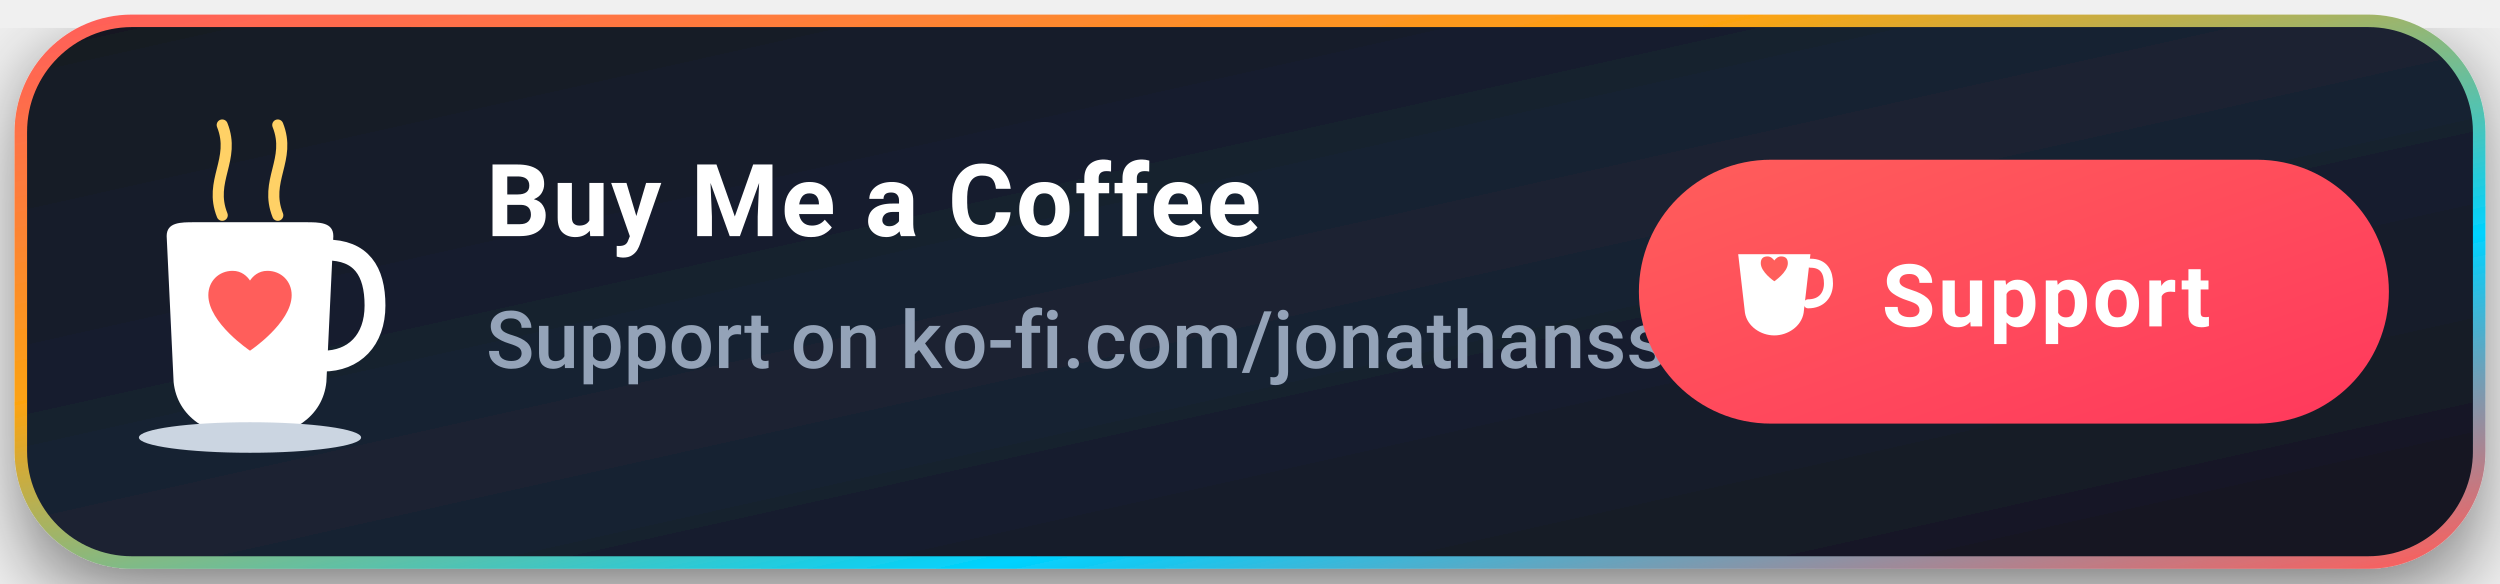
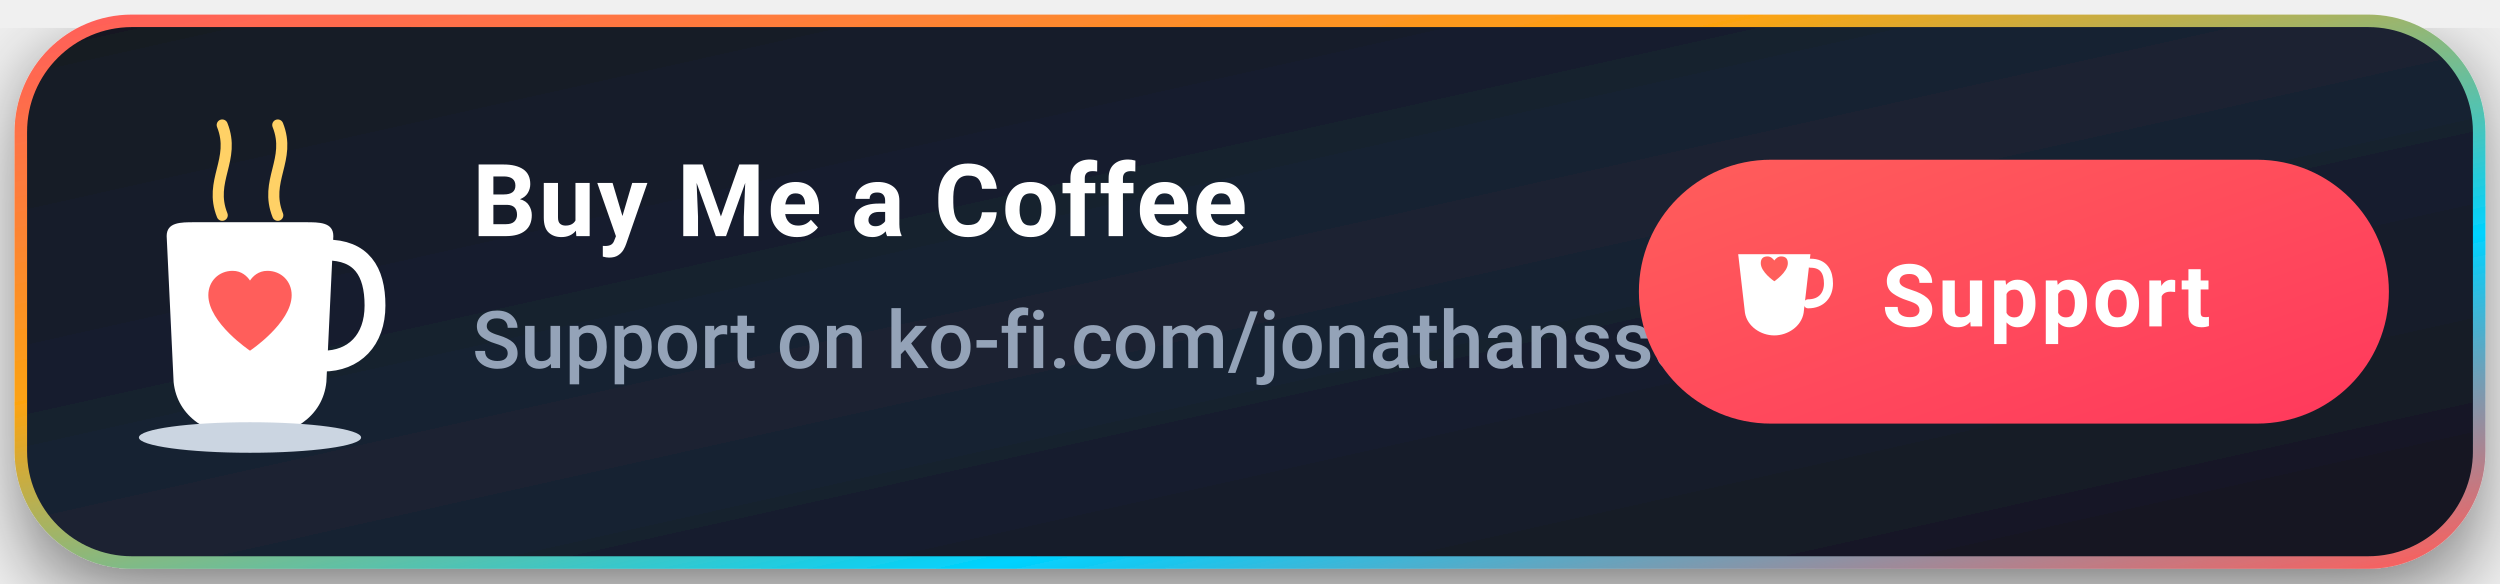
<svg xmlns="http://www.w3.org/2000/svg" viewBox="0 0 360 84" width="100%" height="100%">
  <defs>
    <linearGradient id="bgGrad" x1="0%" y1="0%" x2="100%" y2="100%">
      <stop offset="0%" stop-color="#141923" />
      <stop offset="50%" stop-color="#1a2233" />
      <stop offset="100%" stop-color="#121620" />
    </linearGradient>
    <linearGradient id="borderGrad" x1="0%" y1="0%" x2="100%" y2="100%">
      <stop offset="0%" stop-color="#FF5E5B" />
      <stop offset="35%" stop-color="#FCA311" />
      <stop offset="70%" stop-color="#00D2FF" />
      <stop offset="100%" stop-color="#FF5E5B" />
    </linearGradient>
    <linearGradient id="btnGrad" x1="0%" y1="0%" x2="100%" y2="100%">
      <stop offset="0%" stop-color="#FF5E5B" />
      <stop offset="100%" stop-color="#FF385C" />
    </linearGradient>
    <filter id="softShadow" x="-10%" y="-10%" width="120%" height="120%">
      <feDropShadow dx="0" dy="4" stdDeviation="6" flood-color="#000000" flood-opacity="0.5" />
    </filter>
    <style>
      /* Steam rising animation */
      @keyframes steam1 {
-         0% { transform: translateY(0px) scale(0.85); opacity: 0; }
+         0% { transform: translateY(0px); opacity: 0; }
        40% { opacity: 0.8; }
-         80% { transform: translateY(-7px) scale(1.1); opacity: 0.2; }
-         100% { transform: translateY(-12px) scale(1.25); opacity: 0; }
+         80% { transform: translateY(-7px); opacity: 0.2; }
+         100% { transform: translateY(-12px); opacity: 0; }
      }
      @keyframes steam2 {
-         0% { transform: translateY(0px) scale(0.85); opacity: 0; }
+         0% { transform: translateY(0px); opacity: 0; }
        40% { opacity: 0.85; }
-         80% { transform: translateY(-8px) scale(1.15); opacity: 0.25; }
-         100% { transform: translateY(-13px) scale(1.3); opacity: 0; }
+         80% { transform: translateY(-8px); opacity: 0.25; }
+         100% { transform: translateY(-13px); opacity: 0; }
      }

      /* Heart pulsing animation */
      @keyframes heartBeat {
        0%, 100% { transform: scale(1); }
-         15% { transform: scale(1.25); }
-         30% { transform: scale(1.08); }
-         45% { transform: scale(1.2); }
+         15% { transform: scale(1.22); }
+         30% { transform: scale(1.05); }
+         45% { transform: scale(1.18); }
        60% { transform: scale(1); }
      }

      /* Glowing border pulse */
      @keyframes borderPulse {
        0%, 100% { opacity: 0.6; }
        50% { opacity: 1; }
      }

-       /* Support button soft glow */
+       /* Support button soft glow - strictly no transform to prevent coordinate resets */
      @keyframes btnGlow {
-         0%, 100% { filter: drop-shadow(0 2px 5px rgba(255, 94, 91, 0.4)); transform: scale(1); }
-         50% { filter: drop-shadow(0 4px 12px rgba(255, 94, 91, 0.85)); transform: scale(1.02); }
+         0%, 100% { filter: drop-shadow(0 2px 4px rgba(255, 94, 91, 0.4)); opacity: 0.95; }
+         50% { filter: drop-shadow(0 0 10px rgba(255, 94, 91, 0.85)); opacity: 1; }
      }

      .steam-left {
-         transform-box: fill-box;
-         transform-origin: center;
        animation: steam1 2.2s infinite ease-out;
      }
      .steam-right {
-         transform-box: fill-box;
-         transform-origin: center;
        animation: steam2 2.2s infinite ease-out 1.1s;
      }
      .heart-anim {
        transform-box: fill-box;
        transform-origin: center;
        animation: heartBeat 2s infinite ease-in-out;
      }
      .border-pulse {
        animation: borderPulse 3s infinite ease-in-out;
      }
      .btn-pulse {
-         transform-box: fill-box;
-         transform-origin: center;
        animation: btnGlow 2.5s infinite ease-in-out;
      }

      .title-text {
        font-family: -apple-system, BlinkMacSystemFont, "Segoe UI", Roboto, Helvetica, Arial, sans-serif;
        font-weight: 700;
        font-size: 14.5px;
        fill: #FFFFFF;
        letter-spacing: 0.3px;
      }
      .sub-text {
        font-family: -apple-system, BlinkMacSystemFont, "Segoe UI", Roboto, Helvetica, Arial, sans-serif;
        font-weight: 500;
        font-size: 11.5px;
        fill: #94A3B8;
      }
      .btn-text {
        font-family: -apple-system, BlinkMacSystemFont, "Segoe UI", Roboto, Helvetica, Arial, sans-serif;
        font-weight: 700;
        font-size: 12.5px;
        fill: #FFFFFF;
        letter-spacing: 0.4px;
      }
    </style>
  </defs>
  <g filter="url(#softShadow)">
    <rect x="3" y="3" width="354" height="78" rx="16" fill="url(#bgGrad)" />
    <rect x="3" y="3" width="354" height="78" rx="16" fill="none" stroke="url(#borderGrad)" stroke-width="1.8" class="border-pulse" />
  </g>
  <g transform="translate(18, 17)">
    <path class="steam-left" d="M14,14 C12,9 16,6 14,1" fill="none" stroke="#FFD166" stroke-width="1.6" stroke-linecap="round" />
    <path class="steam-right" d="M22,14 C20,9 24,6 22,1" fill="none" stroke="#FFD166" stroke-width="1.6" stroke-linecap="round" />
    <path d="M6,17 C6,15 8,15 10,15 L26,15 C28,15 30,15 30,17 L29,38 C28.5,43 24,46 18,46 C12,46 7.5,43 7,38 Z" fill="#FFFFFF" />
    <path d="M29,19 C34,19 36,22 36,27 C36,32 33,35 28.5,35" fill="none" stroke="#FFFFFF" stroke-width="3" stroke-linecap="round" />
    <ellipse cx="18" cy="46" rx="16" ry="2.2" fill="#CBD5E1" />
    <g class="heart-anim">
      <path d="M18,33.5 C18,33.5 12,29.5 12,25.5 C12,23.5 13.5,22 15.5,22 C16.8,22 17.6,22.8 18,23.4 C18.4,22.8 19.2,22 20.5,22 C22.5,22 24,23.5 24,25.5 C24,29.5 18,33.5 18,33.5 Z" fill="#FF5E5B" />
    </g>
  </g>
-   <g transform="translate(70, 34)">
+   <g transform="translate(68, 34)">
    <text x="0" y="0" class="title-text">Buy Me a Coffee</text>
    <text x="0" y="19" class="sub-text">Support on ko-fi.com/jonathanssa</text>
  </g>
-   <g class="btn-pulse" transform="translate(236, 23)">
-     <rect x="0" y="0" width="108" height="38" rx="19" fill="url(#btnGrad)" />
-     <g transform="translate(13, 11) scale(0.65)">
+   <g class="btn-pulse">
+     <rect x="236" y="23" width="108" height="38" rx="19" fill="url(#btnGrad)" />
+     <g transform="translate(249, 34) scale(0.65)">
      <path d="M2,4 L18,4 L16.5,17 C16,20 13,22 10,22 C7,22 4,20 3.5,17 Z" fill="#FFFFFF" />
      <path d="M18,6 C21,6 22,8 22,10.5 C22,13 20.5,15 17.5,15" fill="none" stroke="#FFFFFF" stroke-width="2" stroke-linecap="round" />
      <path d="M10,10 C10,10 7,8 7,6 C7,5 7.5,4.5 8.5,4.5 C9.2,4.5 9.7,5 10,5.4 C10.3,5 10.8,4.5 11.5,4.5 C12.5,4.5 13,5 13,6 C13,8 10,10 10,10 Z" fill="#FF5E5B" />
    </g>
-     <text x="35" y="24" class="btn-text">Support</text>
+     <text x="271" y="47" class="btn-text">Support</text>
  </g>
</svg>
